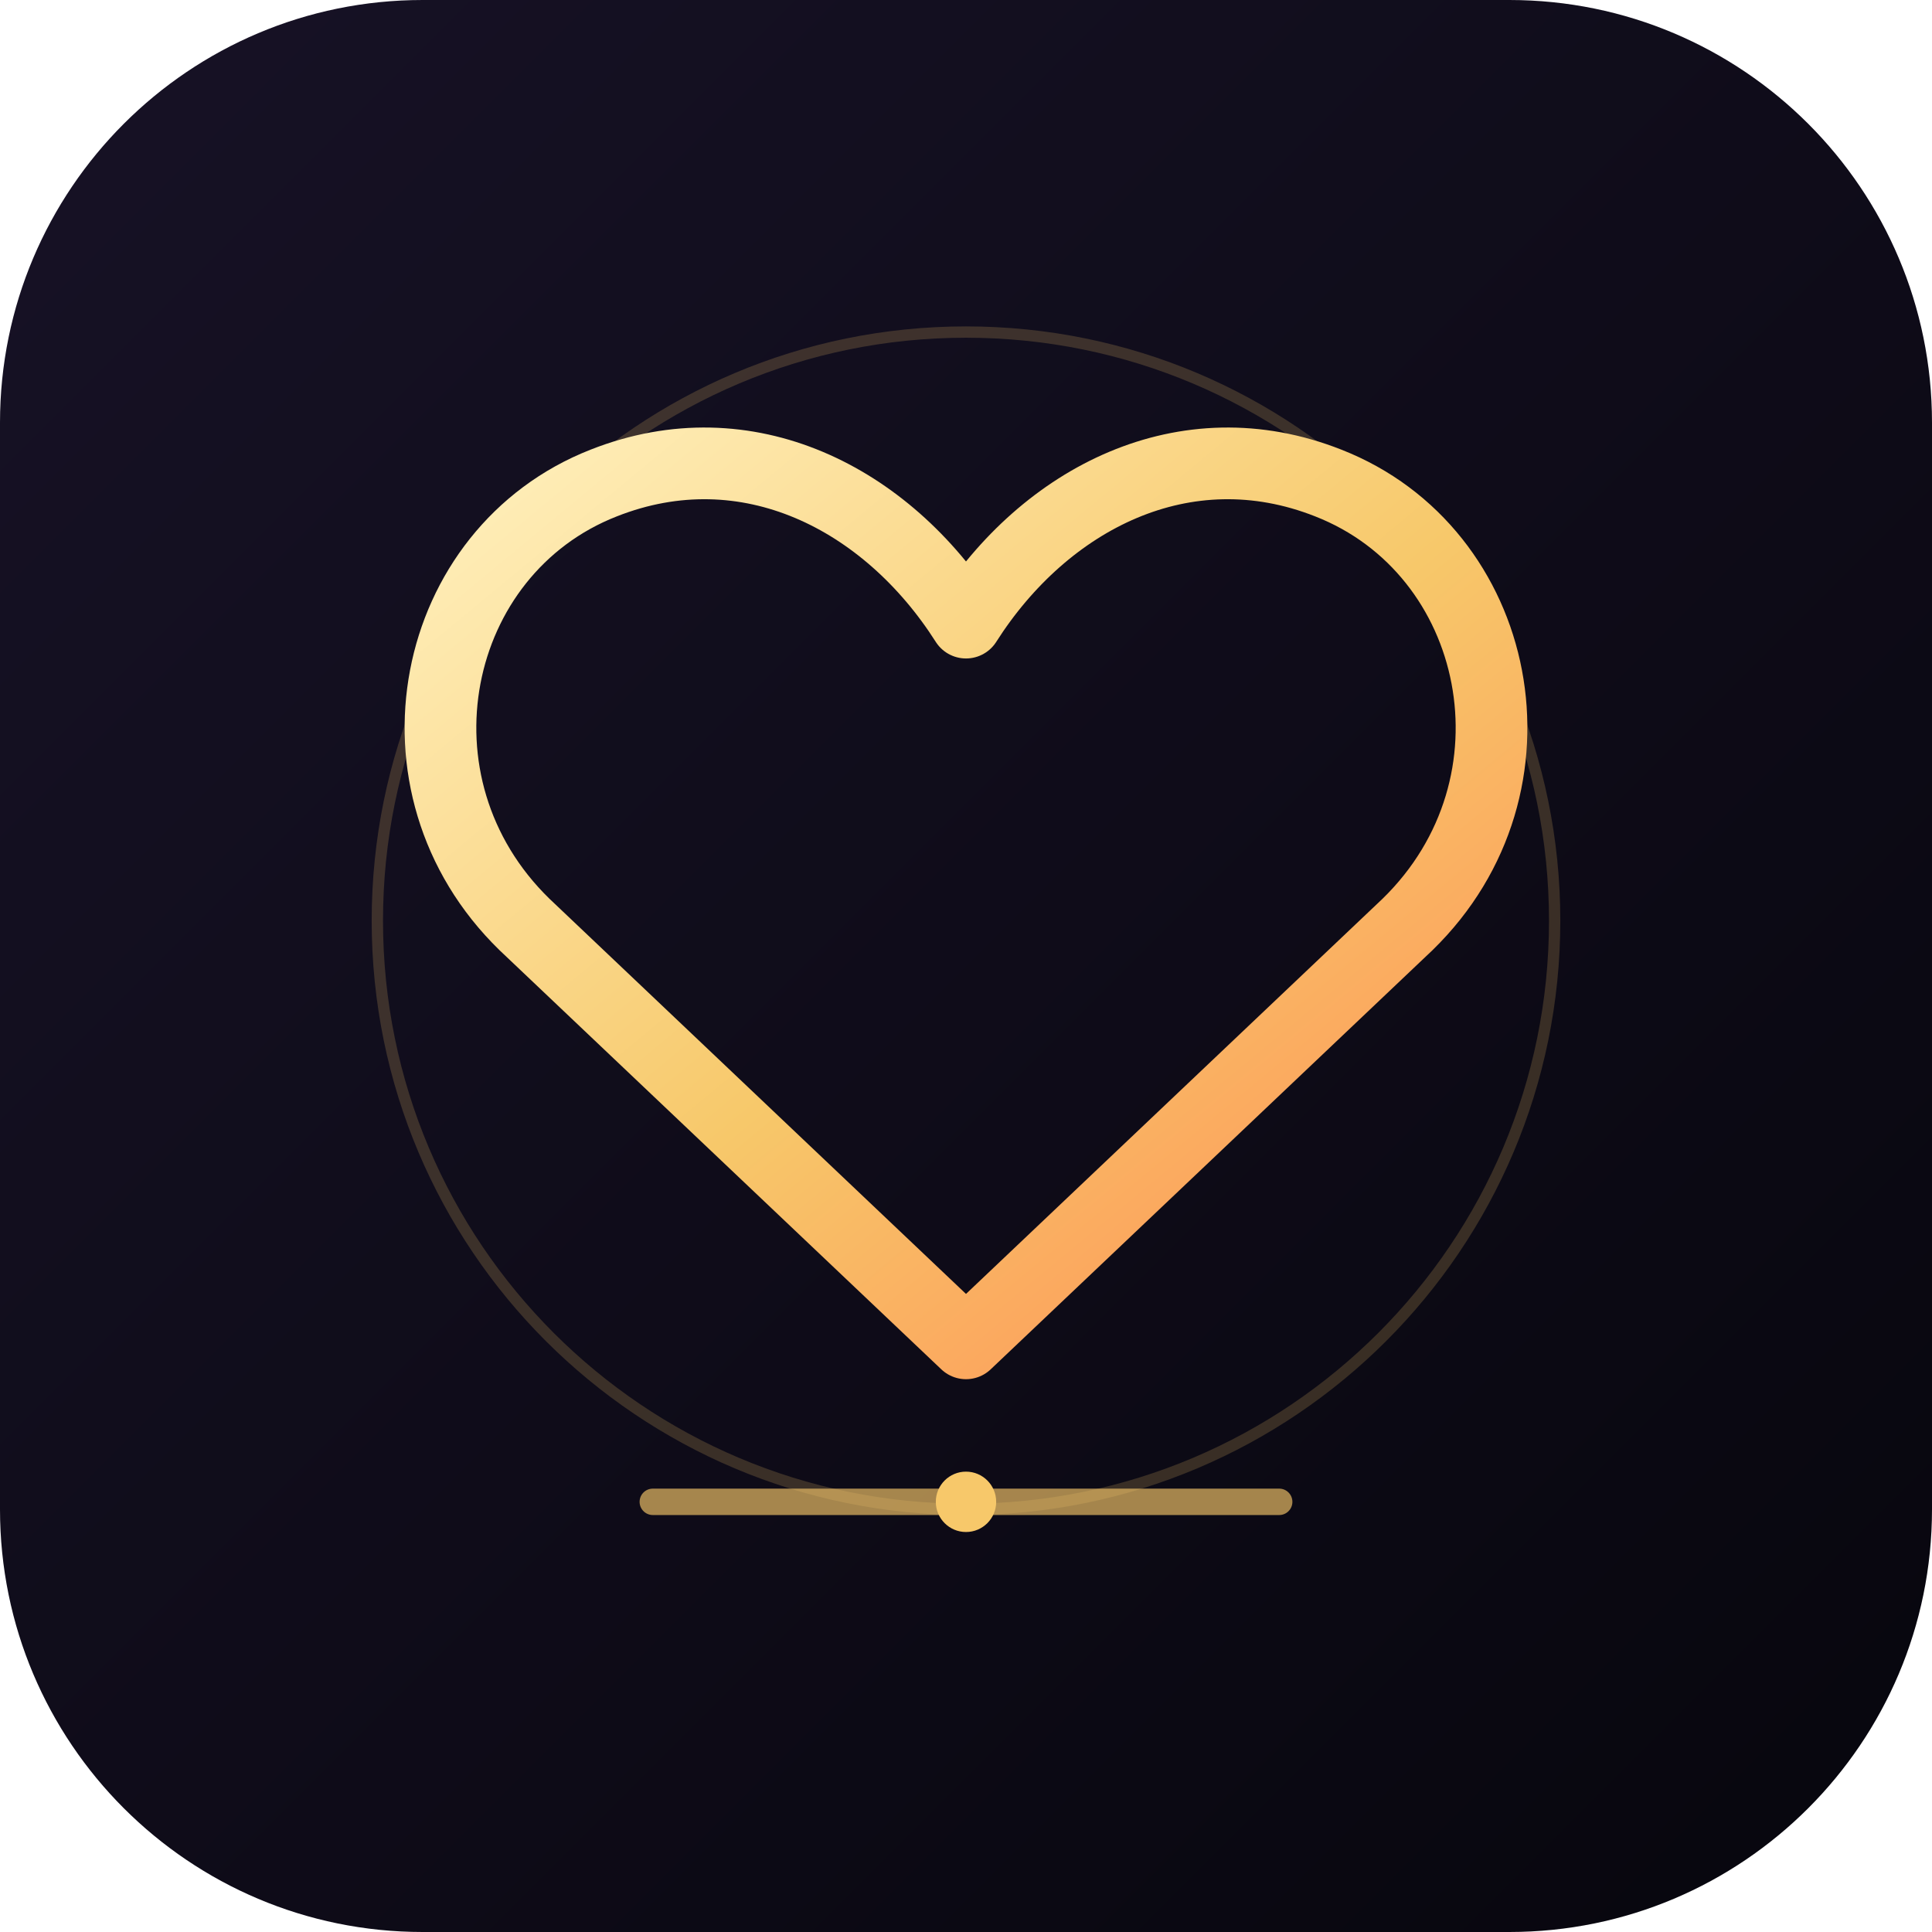
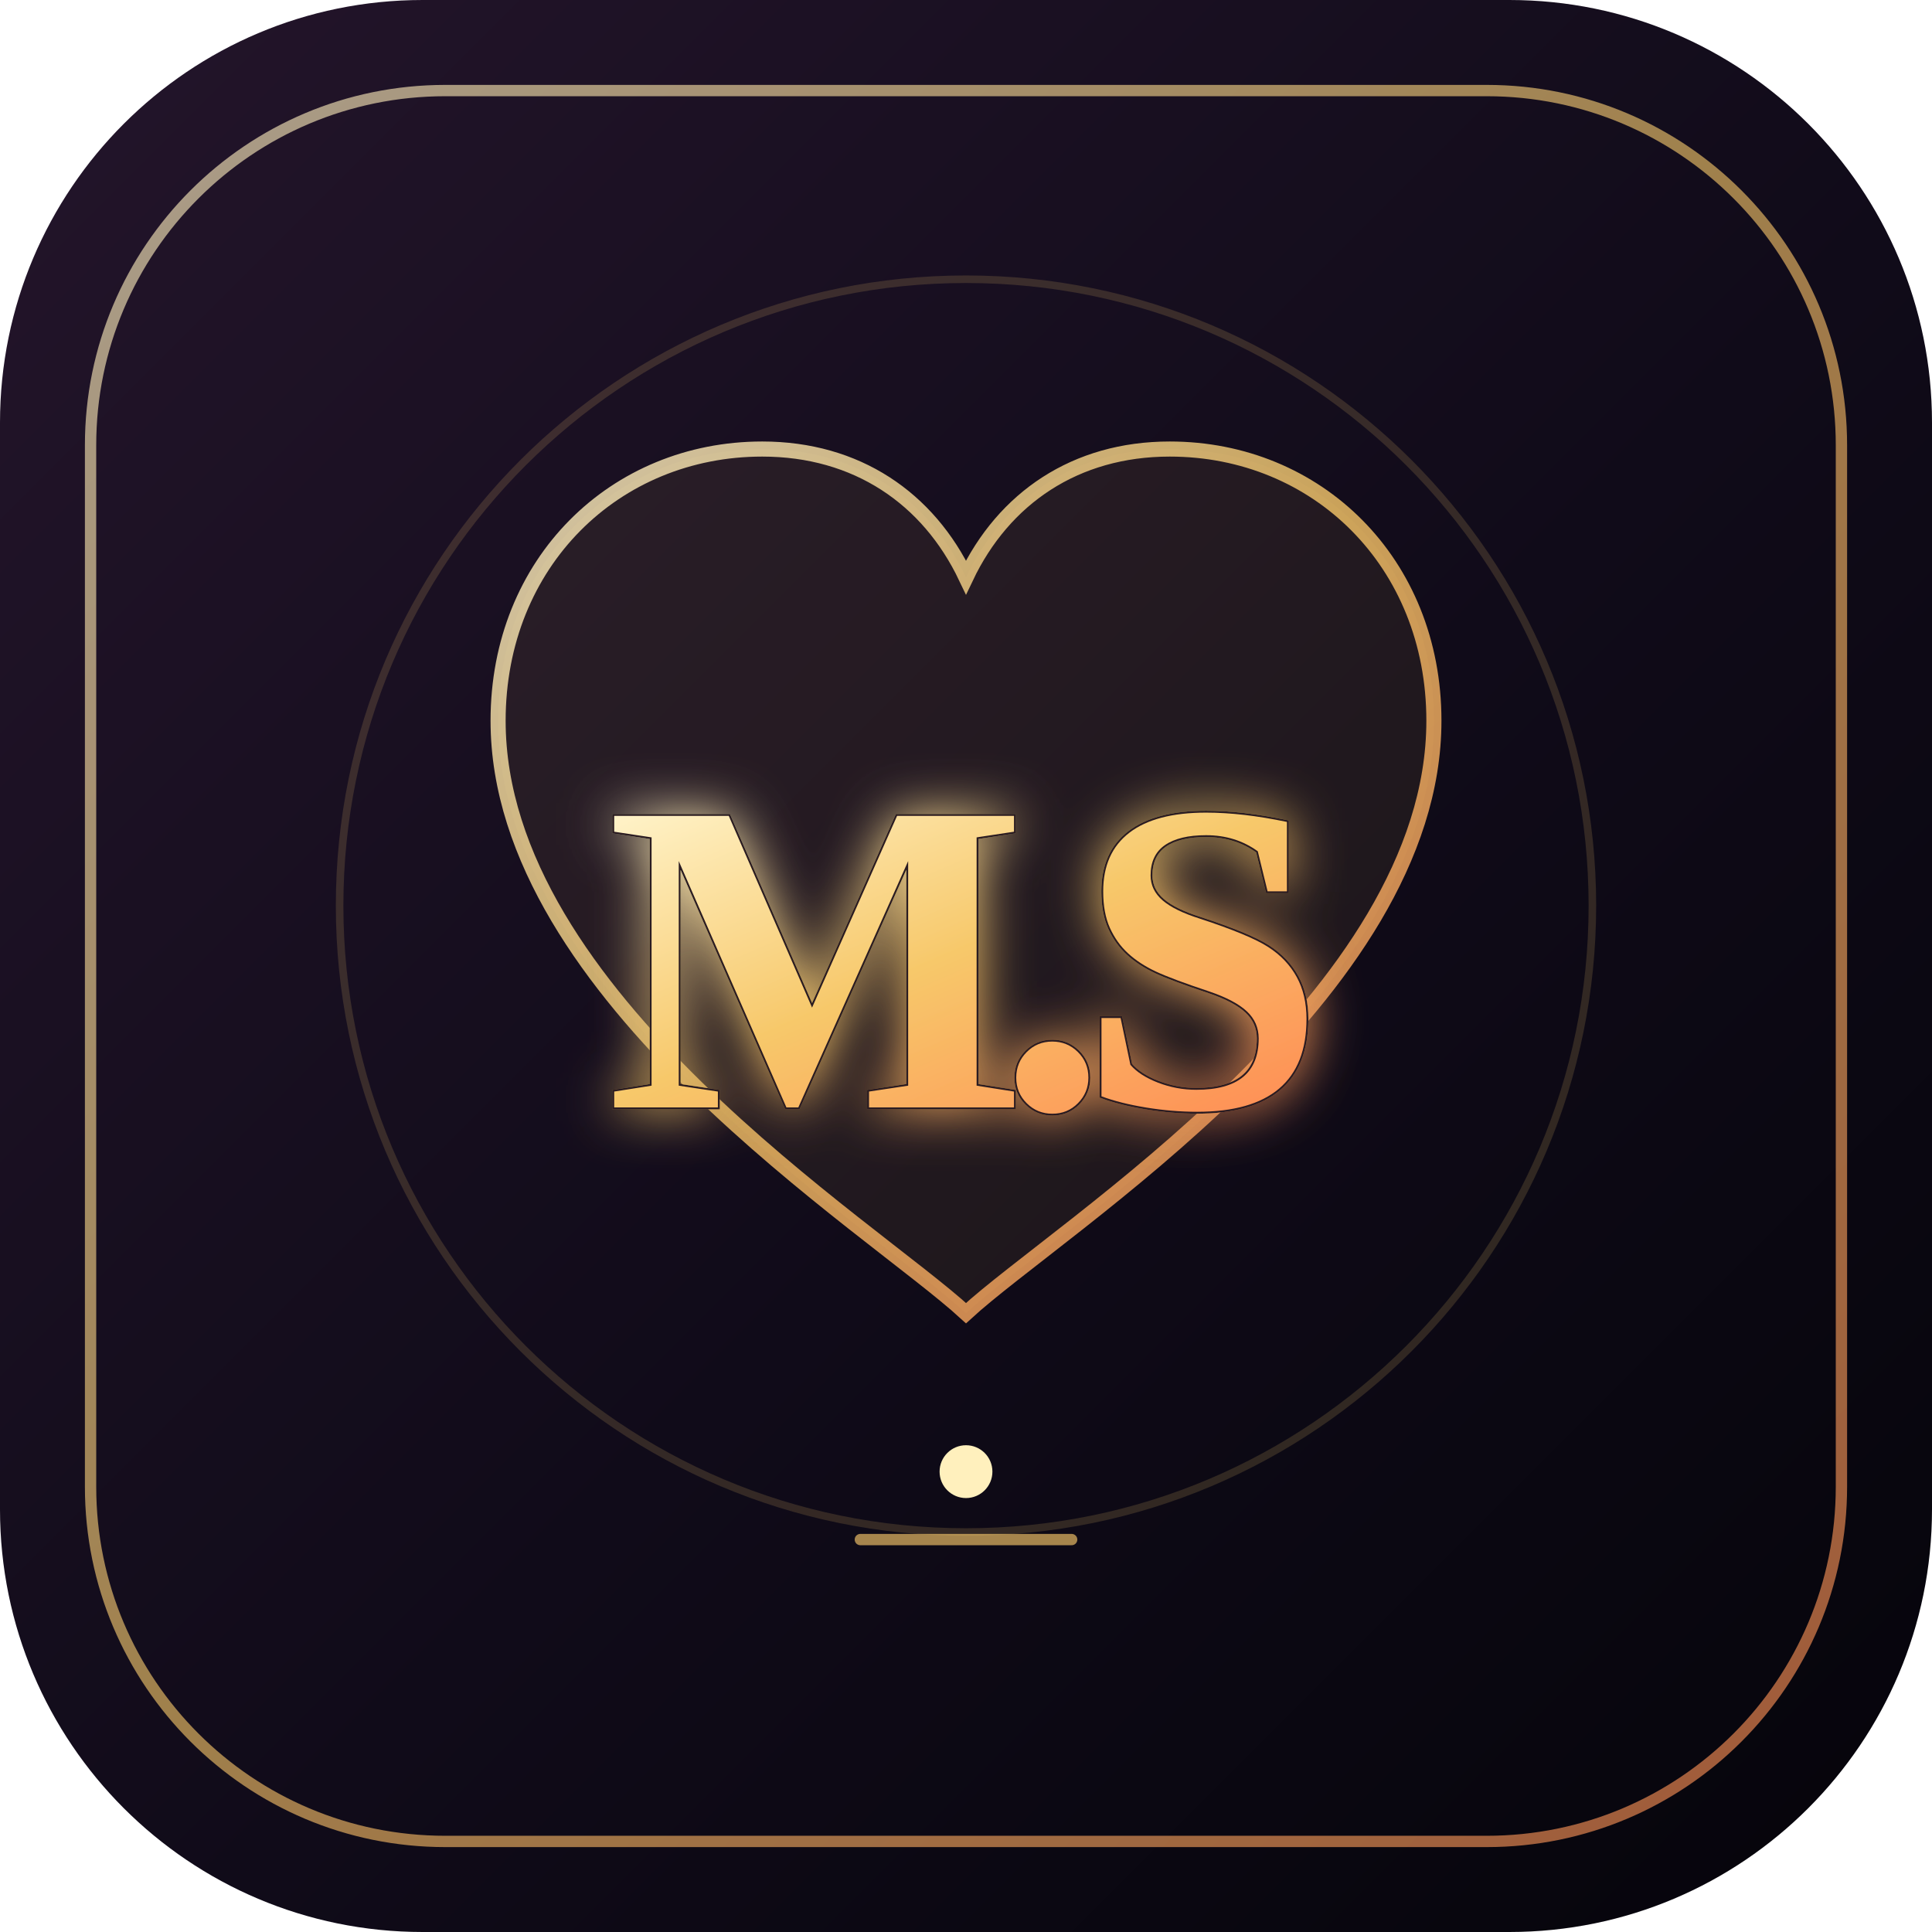
<svg xmlns="http://www.w3.org/2000/svg" viewBox="0 0 512 512">
  <defs>
    <linearGradient id="bg" x1="0" y1="0" x2="1" y2="1">
-       <stop offset="0" stop-color="#171226" />
-       <stop offset="1" stop-color="#07060d" />
+       <stop offset="0" stop-color="#24152b" />
+       <stop offset=".55" stop-color="#100b19" />
+       <stop offset="1" stop-color="#05040a" />
    </linearGradient>
    <linearGradient id="gold" x1="0" y1="0" x2="1" y2="1">
-       <stop offset="0" stop-color="#fff0bd" />
-       <stop offset=".52" stop-color="#f7c86a" />
+       <stop offset="0" stop-color="#fff3c9" />
+       <stop offset=".48" stop-color="#f7c86a" />
      <stop offset="1" stop-color="#ff8c55" />
    </linearGradient>
+     <filter id="glow" x="-40%" y="-40%" width="180%" height="180%">
+       <feGaussianBlur stdDeviation="7" result="blur" />
+       <feMerge>
+         <feMergeNode in="blur" />
+         <feMergeNode in="SourceGraphic" />
+       </feMerge>
+     </filter>
  </defs>
  <rect width="512" height="512" rx="112" fill="url(#bg)" />
-   <circle cx="256" cy="244" r="156" fill="none" stroke="#f7c86a" stroke-opacity=".19" stroke-width="3" />
-   <path d="M256 356 139 245c-38-37-25-99 21-117 38-15 75 4 96 37 21-33 58-52 96-37 46 18 59 80 21 117Z" fill="none" stroke="url(#gold)" stroke-width="19" stroke-linecap="round" stroke-linejoin="round" />
-   <path d="M173 398h166" stroke="#f7c86a" stroke-opacity=".65" stroke-width="7" stroke-linecap="round" />
-   <circle cx="256" cy="398" r="8" fill="#f7c86a" />
+   <rect x="24" y="24" width="464" height="464" rx="94" fill="none" stroke="url(#gold)" stroke-opacity=".62" stroke-width="3" />
+   <circle cx="256" cy="240" r="166" fill="none" stroke="#f7c86a" stroke-opacity=".16" stroke-width="2" />
+   <path d="M256 348C231 325 132 264 132 191c0-42 31-72 70-72 25 0 44 13 54 34 10-21 29-34 54-34 39 0 70 30 70 72 0 73-99 134-124 157Z" fill="#f7c86a" fill-opacity=".07" stroke="url(#gold)" stroke-opacity=".8" stroke-width="4" />
+   <text x="256" y="260" text-anchor="middle" dominant-baseline="middle" font-family="Georgia, 'Times New Roman', serif" font-size="118" font-weight="700" letter-spacing="-8" fill="url(#gold)" stroke="#2b1a21" stroke-width="1" paint-order="stroke" filter="url(#glow)">M.S</text>
+   <path d="M176 390H336" stroke="url(#gold)" stroke-width="5" stroke-linecap="round" />
+   <path d="M228 408H284" stroke="#f7c86a" stroke-opacity=".65" stroke-width="3" stroke-linecap="round" />
+   <circle cx="256" cy="390" r="7" fill="#fff0bd" />
</svg>
